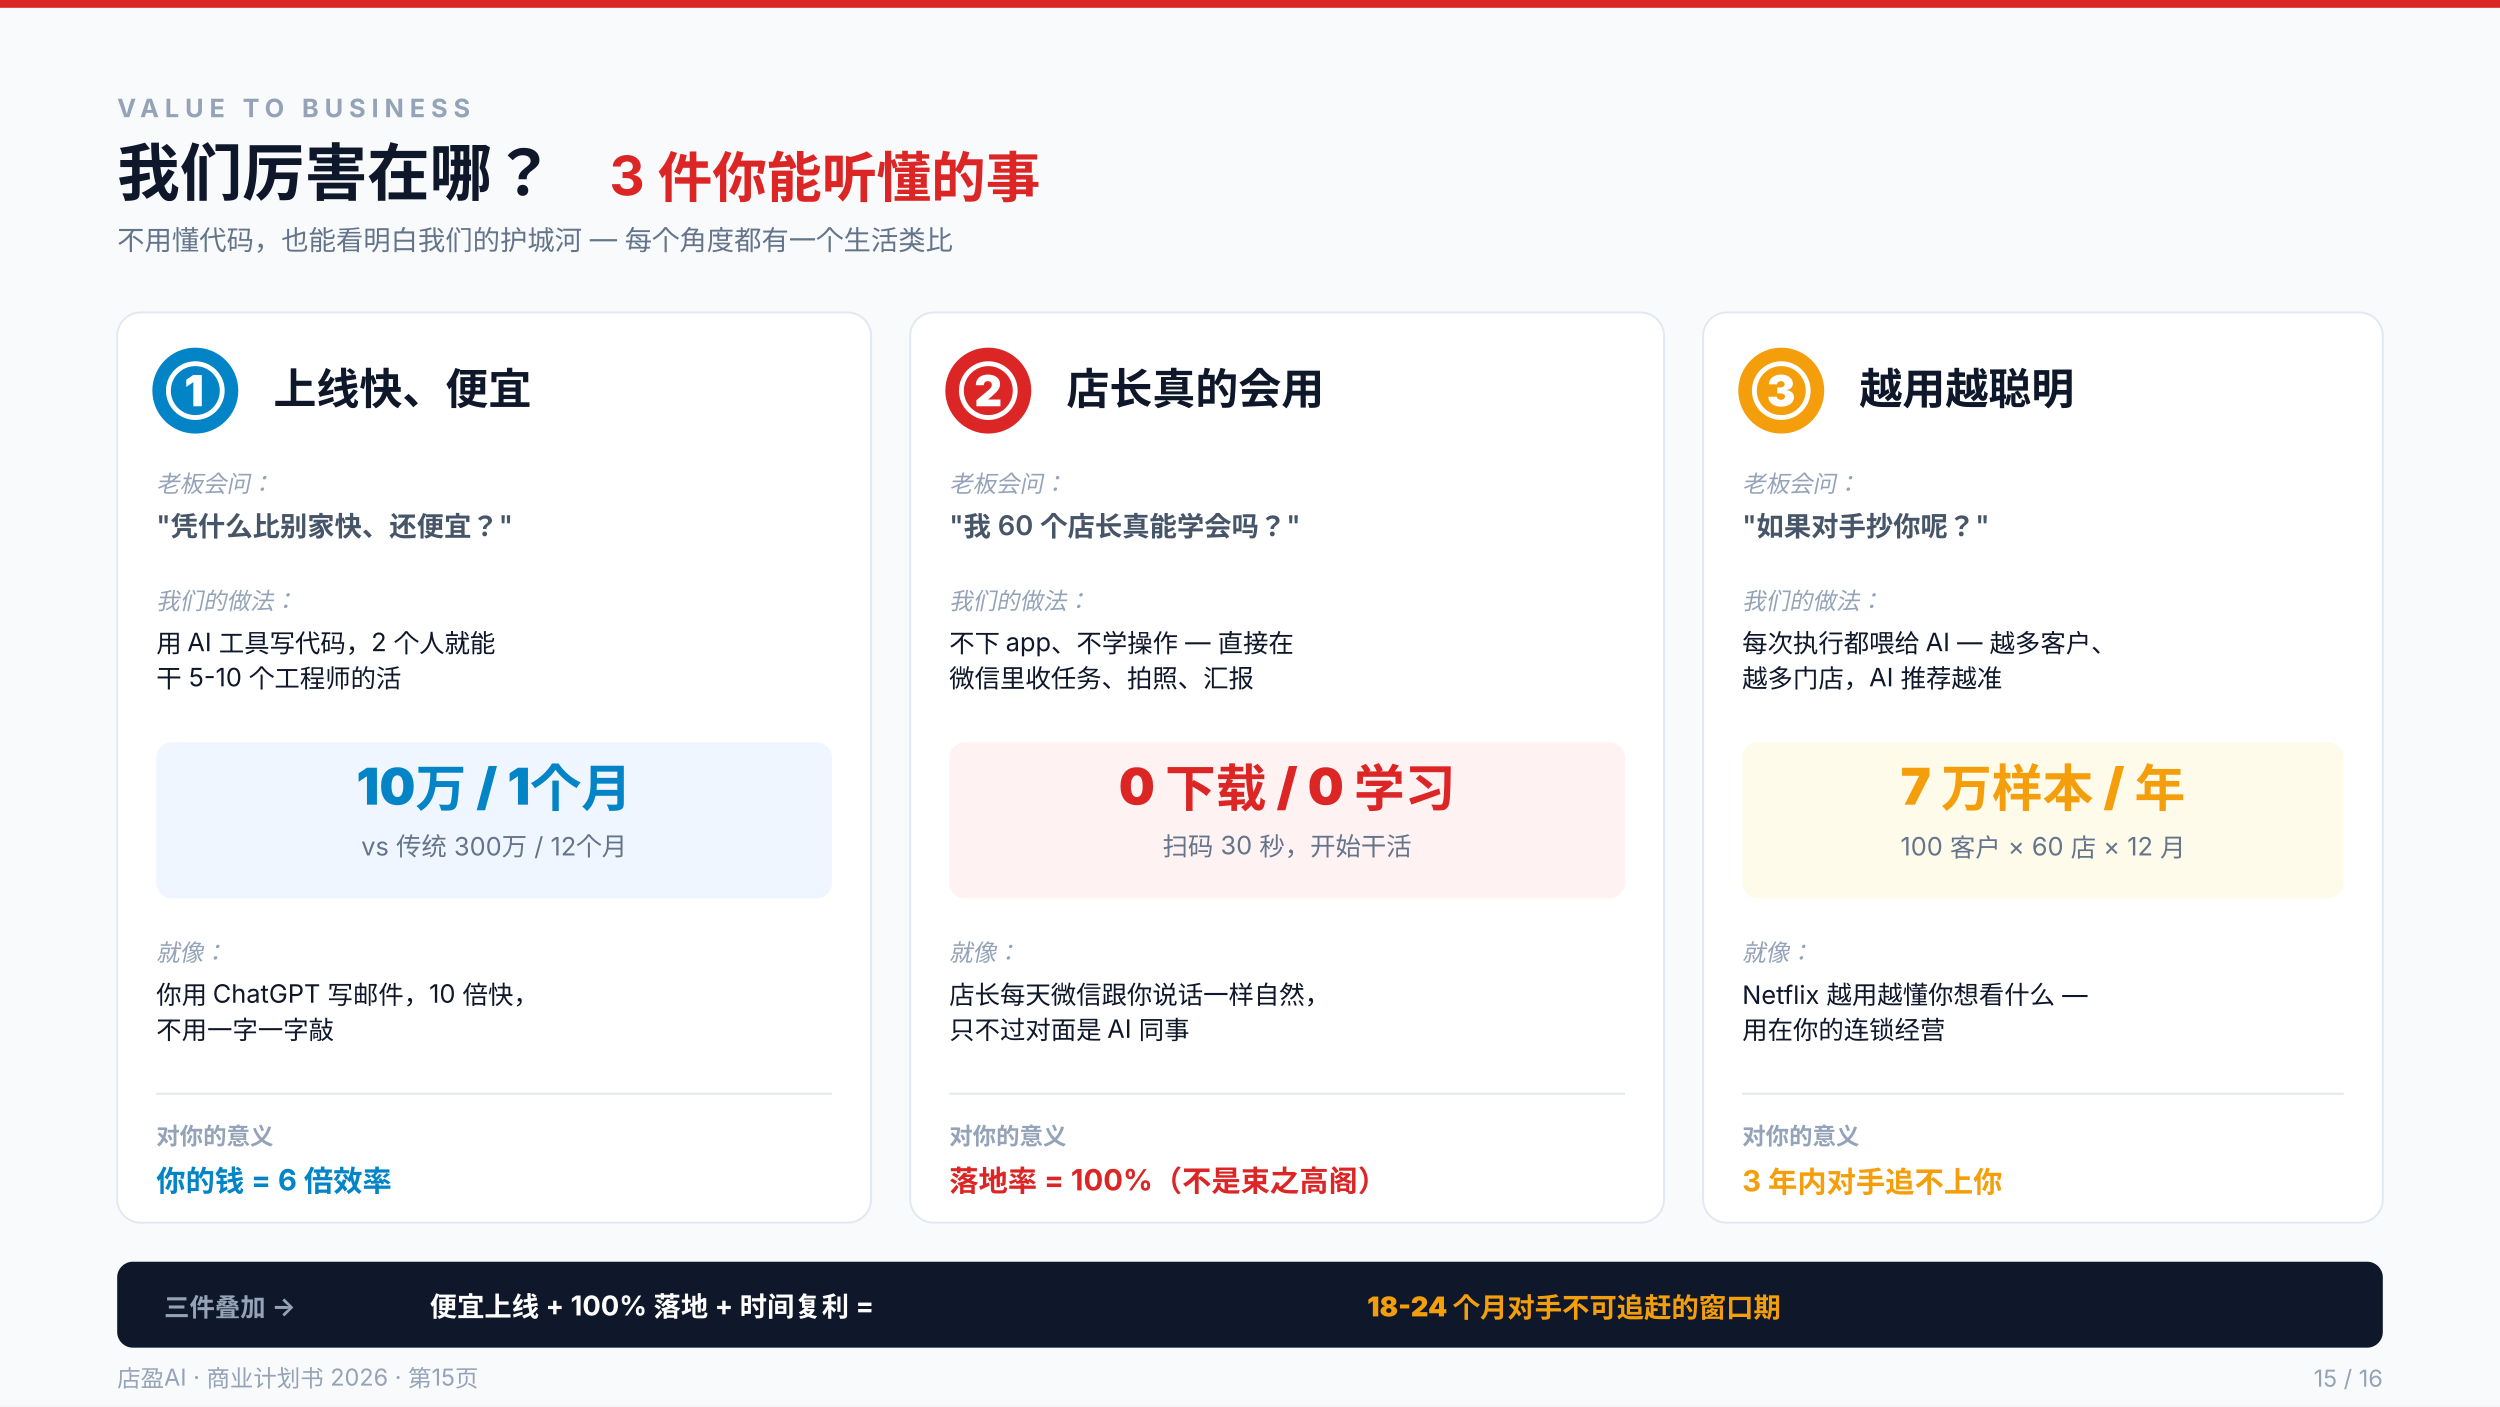
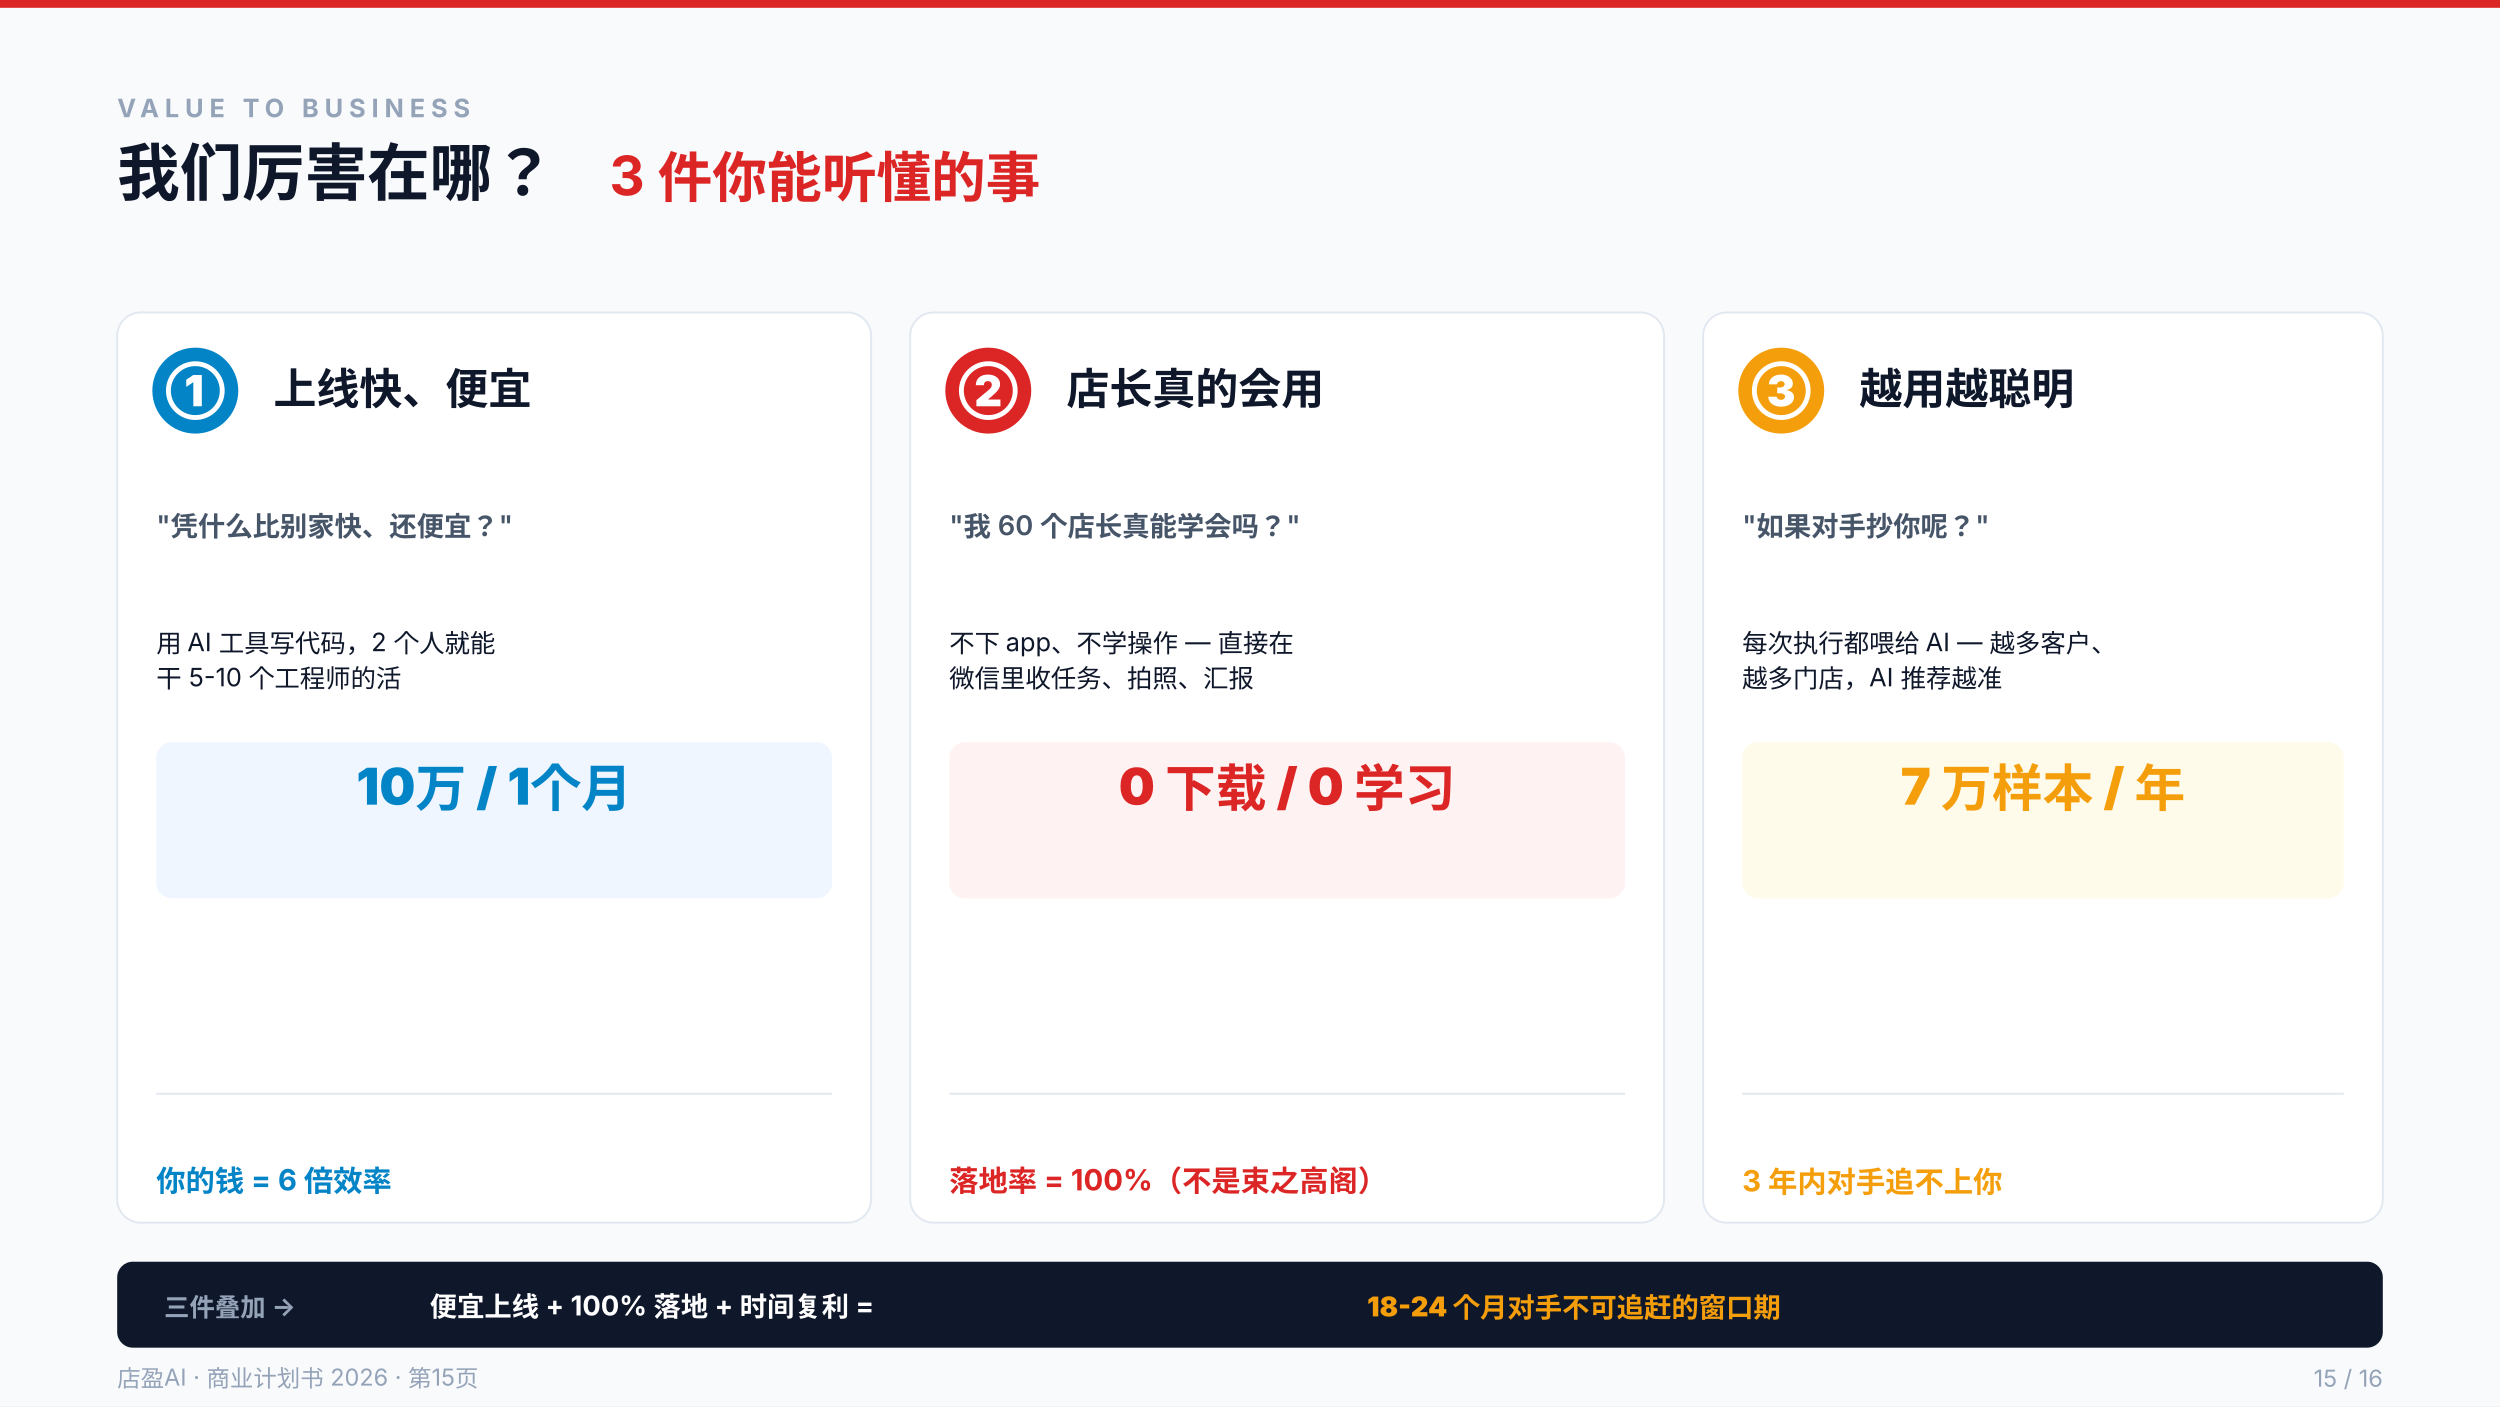
<svg xmlns="http://www.w3.org/2000/svg" width="1280" height="720" viewBox="0 0 1280 720">
  <rect width="1280" height="720" fill="#f8fafc" />
  <rect width="1280" height="4" fill="#dc2626" />
  <text x="60" y="60" font-family="system-ui,-apple-system,PingFang SC,Microsoft YaHei,sans-serif" font-size="13" fill="#94a3b8" font-weight="700" letter-spacing="3">VALUE TO BUSINESS</text>
  <text x="60" y="100" font-family="system-ui,-apple-system,PingFang SC,Microsoft YaHei,sans-serif" font-size="32" font-weight="900" fill="#0f172a">我们厉害在哪？</text>
  <text x="312" y="100" font-family="system-ui,-apple-system,PingFang SC,Microsoft YaHei,sans-serif" font-size="28" font-weight="700" fill="#dc2626">3 件你能听懂的事</text>
-   <text x="60" y="128" font-family="system-ui,-apple-system,PingFang SC,Microsoft YaHei,sans-serif" font-size="14" fill="#64748b">不用懂代码，也能看明白我们的护城河 — 每个角度都有一个生活类比</text>
  <rect x="60" y="160" width="386" height="466" rx="12" fill="#ffffff" stroke="#e2e8f0" stroke-width="1" />
  <circle cx="100" cy="200" r="22" fill="#0284c7" />
  <text x="100" y="208" font-family="system-ui,-apple-system,PingFang SC,Microsoft YaHei,sans-serif" font-size="22" font-weight="900" fill="#ffffff" text-anchor="middle">①</text>
  <text x="140" y="207" font-family="system-ui,-apple-system,PingFang SC,Microsoft YaHei,sans-serif" font-size="22" font-weight="900" fill="#0f172a">上线快、便宜</text>
-   <text x="80" y="252" font-family="system-ui,-apple-system,PingFang SC,Microsoft YaHei,sans-serif" font-size="12" fill="#94a3b8" font-style="italic">老板会问：</text>
  <text x="80" y="274" font-family="system-ui,-apple-system,PingFang SC,Microsoft YaHei,sans-serif" font-size="14" fill="#475569" font-weight="600">"凭什么比别家快、还便宜？"</text>
-   <text x="80" y="312" font-family="system-ui,-apple-system,PingFang SC,Microsoft YaHei,sans-serif" font-size="12" fill="#94a3b8" font-style="italic">我们的做法：</text>
  <text x="80" y="334" font-family="system-ui,-apple-system,PingFang SC,Microsoft YaHei,sans-serif" font-size="13" fill="#0f172a">用 AI 工具写代码，2 个人就能</text>
  <text x="80" y="352" font-family="system-ui,-apple-system,PingFang SC,Microsoft YaHei,sans-serif" font-size="13" fill="#0f172a">干 5-10 个工程师的活</text>
  <rect x="80" y="380" width="346" height="80" rx="8" fill="#eff6ff" />
  <text x="253" y="412" font-family="system-ui,-apple-system,PingFang SC,Microsoft YaHei,sans-serif" font-size="26" font-weight="900" fill="#0284c7" text-anchor="middle">10万 / 1个月</text>
-   <text x="253" y="438" font-family="system-ui,-apple-system,PingFang SC,Microsoft YaHei,sans-serif" font-size="13" fill="#64748b" text-anchor="middle">vs 传统 300万 / 12个月</text>
-   <text x="80" y="492" font-family="system-ui,-apple-system,PingFang SC,Microsoft YaHei,sans-serif" font-size="12" fill="#94a3b8" font-style="italic">就像：</text>
-   <text x="80" y="514" font-family="system-ui,-apple-system,PingFang SC,Microsoft YaHei,sans-serif" font-size="13" fill="#0f172a">你用 ChatGPT 写邮件，10 倍快，</text>
-   <text x="80" y="532" font-family="system-ui,-apple-system,PingFang SC,Microsoft YaHei,sans-serif" font-size="13" fill="#0f172a">不用一字一字敲</text>
  <line x1="80" y1="560" x2="426" y2="560" stroke="#e2e8f0" stroke-width="1" />
-   <text x="80" y="586" font-family="system-ui,-apple-system,PingFang SC,Microsoft YaHei,sans-serif" font-size="12" fill="#94a3b8" font-weight="700">对你的意义</text>
  <text x="80" y="610" font-family="system-ui,-apple-system,PingFang SC,Microsoft YaHei,sans-serif" font-size="15" font-weight="700" fill="#0284c7">你的钱 = 6 倍效率</text>
  <rect x="466" y="160" width="386" height="466" rx="12" fill="#ffffff" stroke="#e2e8f0" stroke-width="1" />
  <circle cx="506" cy="200" r="22" fill="#dc2626" />
  <text x="506" y="208" font-family="system-ui,-apple-system,PingFang SC,Microsoft YaHei,sans-serif" font-size="22" font-weight="900" fill="#ffffff" text-anchor="middle">②</text>
  <text x="546" y="207" font-family="system-ui,-apple-system,PingFang SC,Microsoft YaHei,sans-serif" font-size="22" font-weight="900" fill="#0f172a">店长真的会用</text>
-   <text x="486" y="252" font-family="system-ui,-apple-system,PingFang SC,Microsoft YaHei,sans-serif" font-size="12" fill="#94a3b8" font-style="italic">老板会问：</text>
  <text x="486" y="274" font-family="system-ui,-apple-system,PingFang SC,Microsoft YaHei,sans-serif" font-size="14" fill="#475569" font-weight="600">"我 60 个店长真能学会吗？"</text>
-   <text x="486" y="312" font-family="system-ui,-apple-system,PingFang SC,Microsoft YaHei,sans-serif" font-size="12" fill="#94a3b8" font-style="italic">我们的做法：</text>
  <text x="486" y="334" font-family="system-ui,-apple-system,PingFang SC,Microsoft YaHei,sans-serif" font-size="13" fill="#0f172a">不下 app、不学操作 — 直接在</text>
  <text x="486" y="352" font-family="system-ui,-apple-system,PingFang SC,Microsoft YaHei,sans-serif" font-size="13" fill="#0f172a">微信里收任务、拍照、汇报</text>
  <rect x="486" y="380" width="346" height="80" rx="8" fill="#fef2f2" />
  <text x="659" y="412" font-family="system-ui,-apple-system,PingFang SC,Microsoft YaHei,sans-serif" font-size="26" font-weight="900" fill="#dc2626" text-anchor="middle">0 下载 / 0 学习</text>
-   <text x="659" y="438" font-family="system-ui,-apple-system,PingFang SC,Microsoft YaHei,sans-serif" font-size="13" fill="#64748b" text-anchor="middle">扫码 30 秒，开始干活</text>
-   <text x="486" y="492" font-family="system-ui,-apple-system,PingFang SC,Microsoft YaHei,sans-serif" font-size="12" fill="#94a3b8" font-style="italic">就像：</text>
-   <text x="486" y="514" font-family="system-ui,-apple-system,PingFang SC,Microsoft YaHei,sans-serif" font-size="13" fill="#0f172a">店长每天微信跟你说话一样自然，</text>
-   <text x="486" y="532" font-family="system-ui,-apple-system,PingFang SC,Microsoft YaHei,sans-serif" font-size="13" fill="#0f172a">只不过对面是 AI 同事</text>
  <line x1="486" y1="560" x2="832" y2="560" stroke="#e2e8f0" stroke-width="1" />
-   <text x="486" y="586" font-family="system-ui,-apple-system,PingFang SC,Microsoft YaHei,sans-serif" font-size="12" fill="#94a3b8" font-weight="700">对你的意义</text>
  <text x="486" y="610" font-family="system-ui,-apple-system,PingFang SC,Microsoft YaHei,sans-serif" font-size="15" font-weight="700" fill="#dc2626">落地率 = 100%（不是束之高阁）</text>
  <rect x="872" y="160" width="348" height="466" rx="12" fill="#ffffff" stroke="#e2e8f0" stroke-width="1" />
  <circle cx="912" cy="200" r="22" fill="#f59e0b" />
  <text x="912" y="208" font-family="system-ui,-apple-system,PingFang SC,Microsoft YaHei,sans-serif" font-size="22" font-weight="900" fill="#ffffff" text-anchor="middle">③</text>
  <text x="952" y="207" font-family="system-ui,-apple-system,PingFang SC,Microsoft YaHei,sans-serif" font-size="22" font-weight="900" fill="#0f172a">越用越聪明</text>
-   <text x="892" y="252" font-family="system-ui,-apple-system,PingFang SC,Microsoft YaHei,sans-serif" font-size="12" fill="#94a3b8" font-style="italic">老板会问：</text>
  <text x="892" y="274" font-family="system-ui,-apple-system,PingFang SC,Microsoft YaHei,sans-serif" font-size="14" fill="#475569" font-weight="600">"如果对手抄你呢？"</text>
-   <text x="892" y="312" font-family="system-ui,-apple-system,PingFang SC,Microsoft YaHei,sans-serif" font-size="12" fill="#94a3b8" font-style="italic">我们的做法：</text>
  <text x="892" y="334" font-family="system-ui,-apple-system,PingFang SC,Microsoft YaHei,sans-serif" font-size="13" fill="#0f172a">每次执行都喂给 AI — 越多客户、</text>
  <text x="892" y="352" font-family="system-ui,-apple-system,PingFang SC,Microsoft YaHei,sans-serif" font-size="13" fill="#0f172a">越多门店，AI 推荐越准</text>
  <rect x="892" y="380" width="308" height="80" rx="8" fill="#fffbeb" />
  <text x="1046" y="412" font-family="system-ui,-apple-system,PingFang SC,Microsoft YaHei,sans-serif" font-size="26" font-weight="900" fill="#f59e0b" text-anchor="middle">7 万样本 / 年</text>
-   <text x="1046" y="438" font-family="system-ui,-apple-system,PingFang SC,Microsoft YaHei,sans-serif" font-size="13" fill="#64748b" text-anchor="middle">100 客户 × 60 店 × 12 月</text>
-   <text x="892" y="492" font-family="system-ui,-apple-system,PingFang SC,Microsoft YaHei,sans-serif" font-size="12" fill="#94a3b8" font-style="italic">就像：</text>
-   <text x="892" y="514" font-family="system-ui,-apple-system,PingFang SC,Microsoft YaHei,sans-serif" font-size="13" fill="#0f172a">Netflix 越用越懂你想看什么 —</text>
-   <text x="892" y="532" font-family="system-ui,-apple-system,PingFang SC,Microsoft YaHei,sans-serif" font-size="13" fill="#0f172a">用在你的连锁经营</text>
  <line x1="892" y1="560" x2="1200" y2="560" stroke="#e2e8f0" stroke-width="1" />
-   <text x="892" y="586" font-family="system-ui,-apple-system,PingFang SC,Microsoft YaHei,sans-serif" font-size="12" fill="#94a3b8" font-weight="700">对你的意义</text>
  <text x="892" y="610" font-family="system-ui,-apple-system,PingFang SC,Microsoft YaHei,sans-serif" font-size="15" font-weight="700" fill="#f59e0b">3 年内对手追不上你</text>
  <rect x="60" y="646" width="1160" height="44" rx="8" fill="#0f172a" />
  <text x="84" y="674" font-family="system-ui,-apple-system,PingFang SC,Microsoft YaHei,sans-serif" font-size="13" fill="#94a3b8" font-weight="700">三件叠加 →</text>
  <text x="220" y="674" font-family="system-ui,-apple-system,PingFang SC,Microsoft YaHei,sans-serif" font-size="14" fill="#ffffff" font-weight="700">便宜上线 + 100% 落地 + 时间复利 = </text>
  <text x="700" y="674" font-family="system-ui,-apple-system,PingFang SC,Microsoft YaHei,sans-serif" font-size="14" fill="#f59e0b" font-weight="900">18-24 个月对手不可追赶的窗口期</text>
  <text x="60" y="710" font-family="system-ui,-apple-system" font-size="12" fill="#94a3b8">店盈AI · 商业计划书 2026 · 第15页</text>
  <text x="1220" y="710" font-family="system-ui,-apple-system" font-size="12" fill="#94a3b8" text-anchor="end">15 / 16</text>
</svg>
